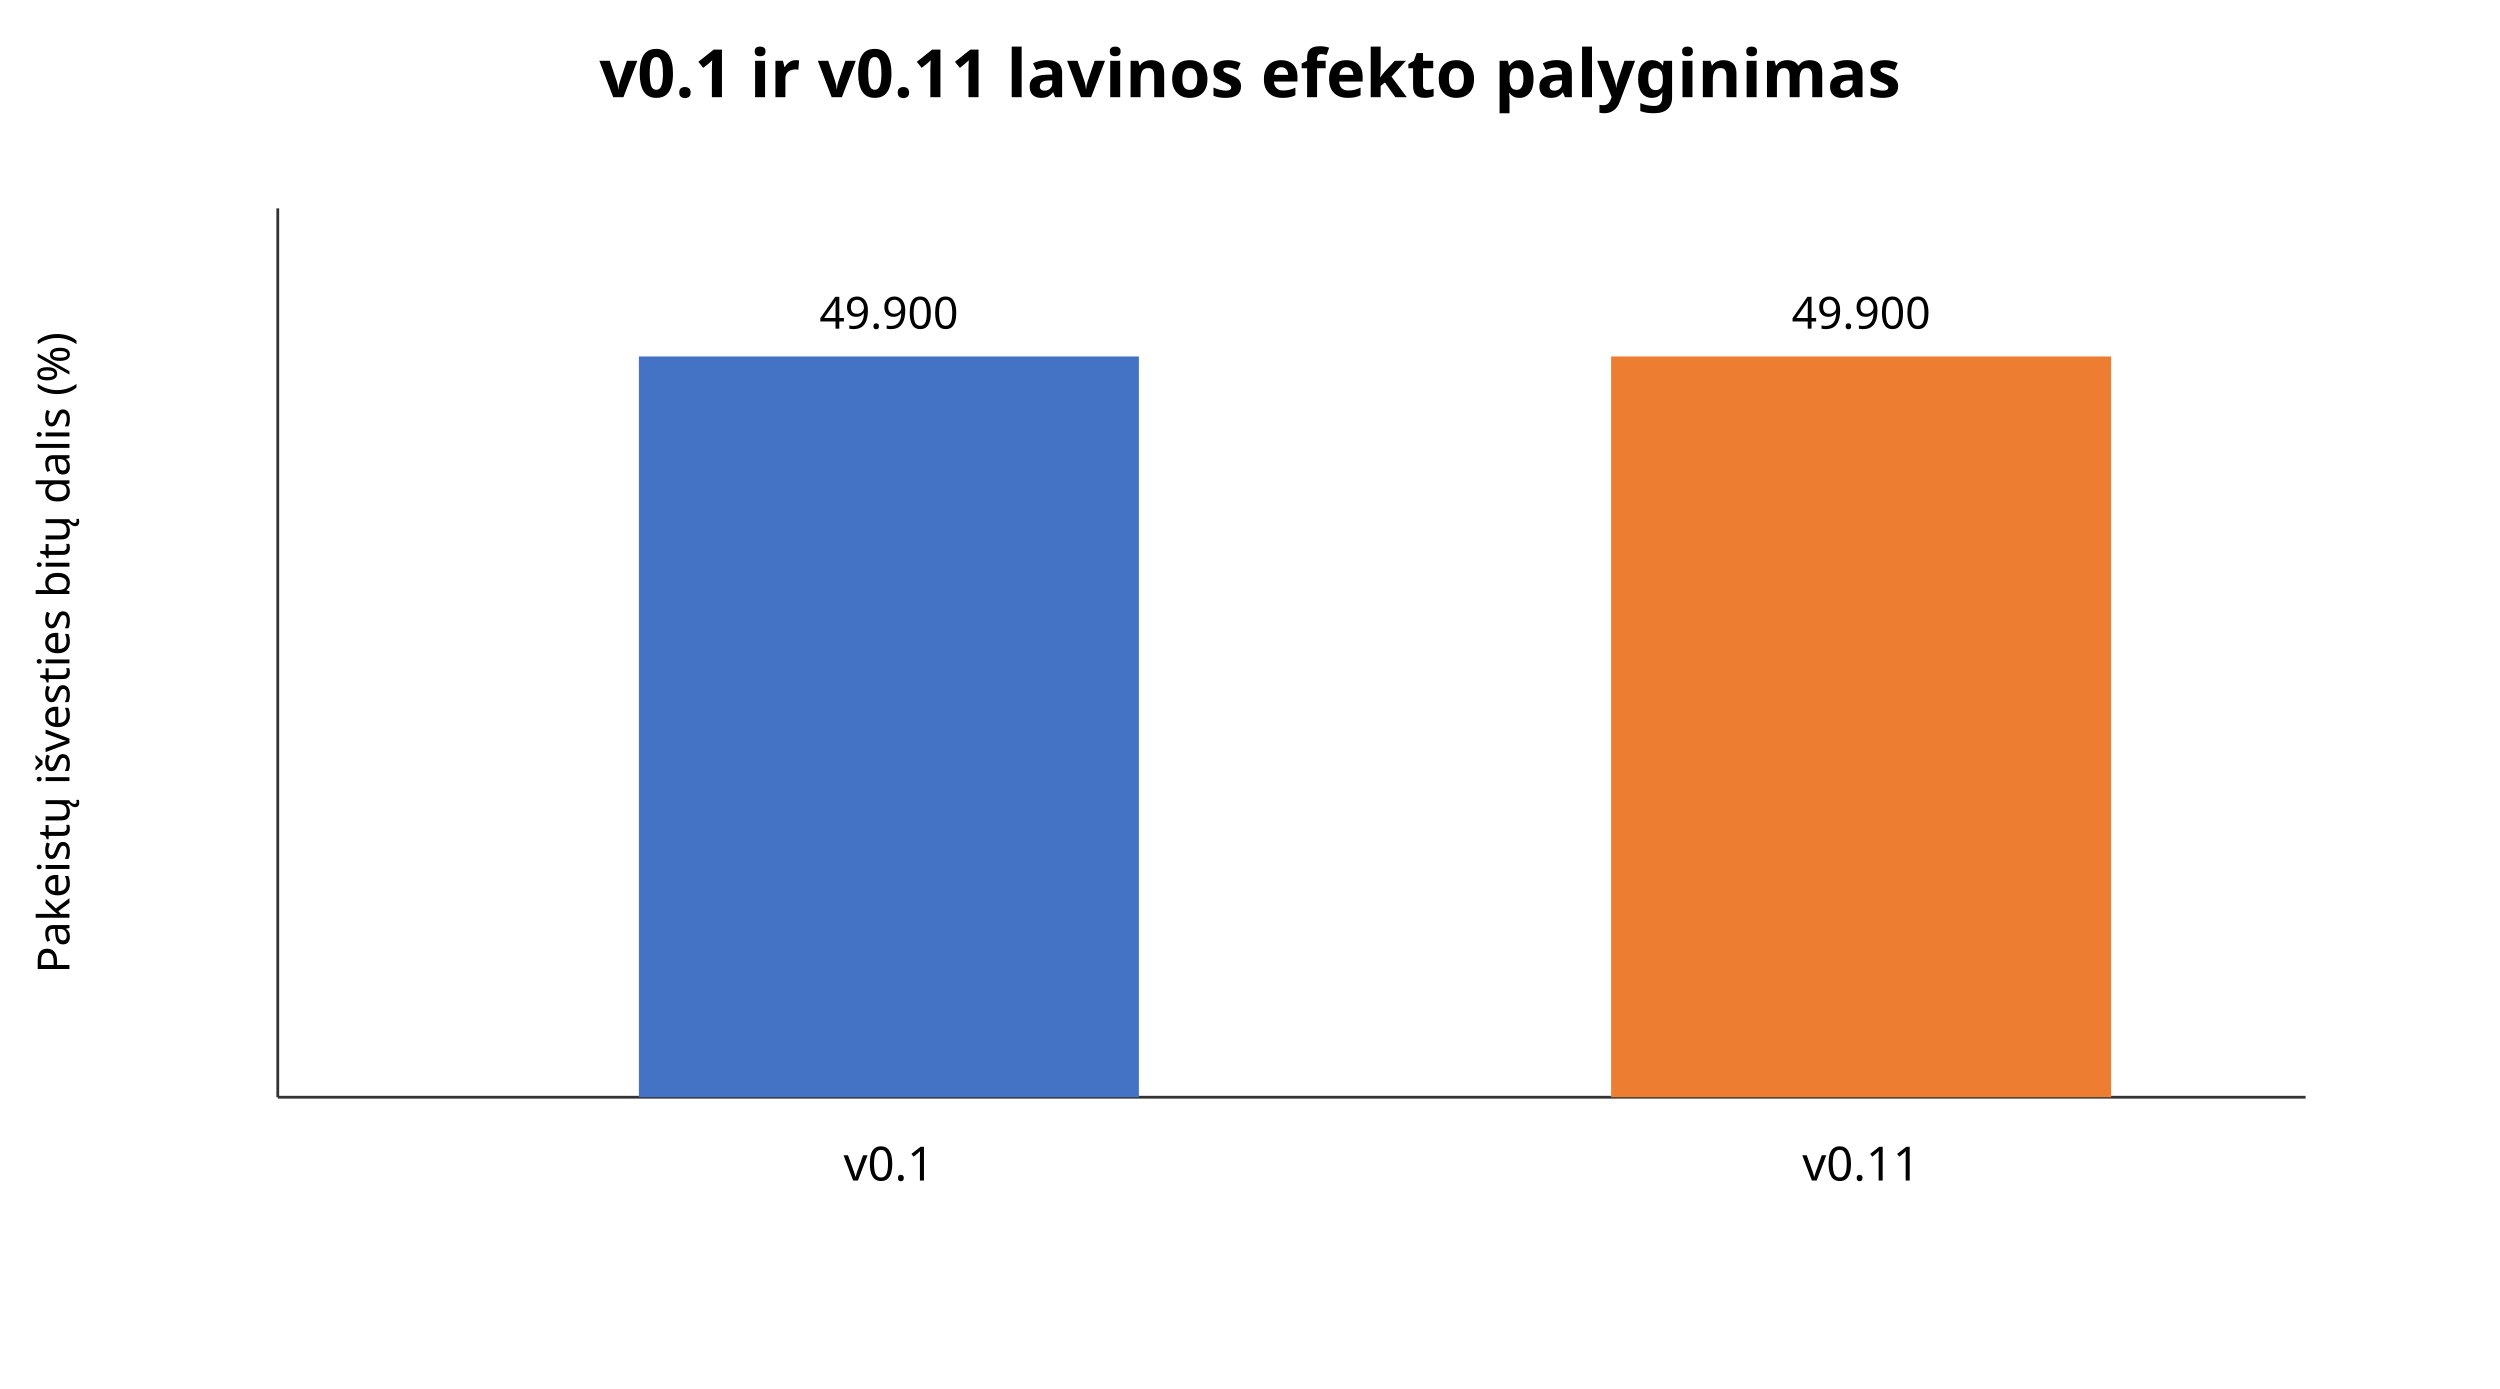
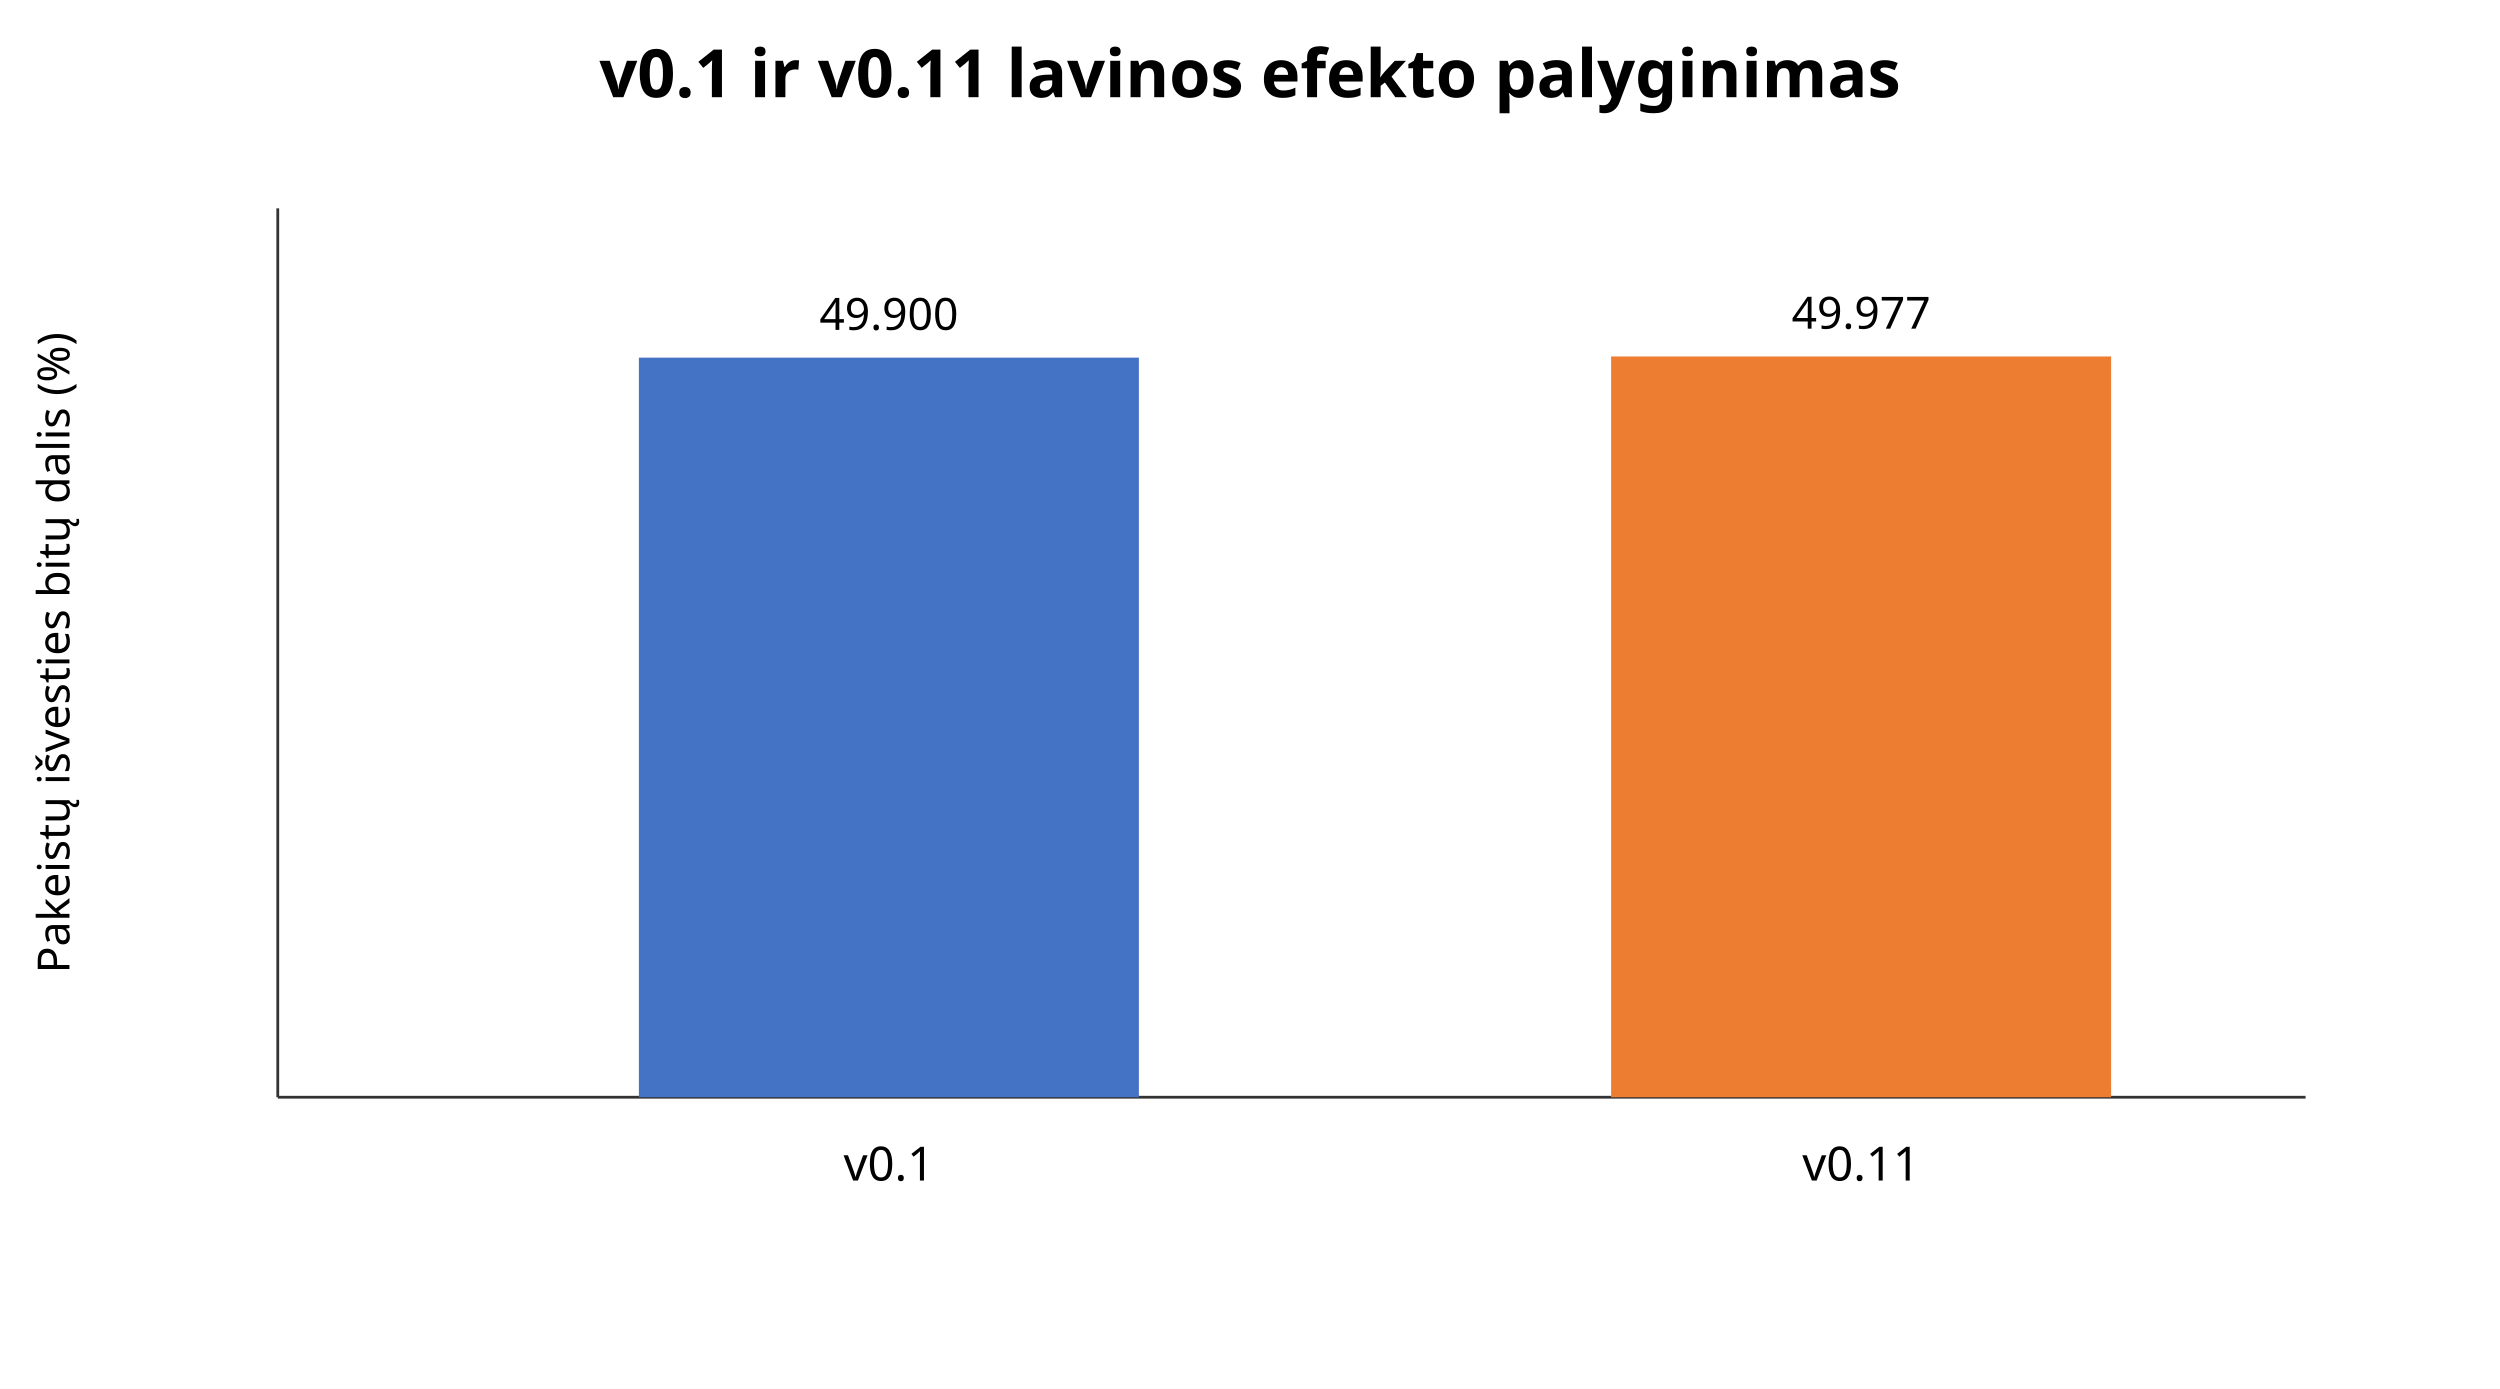
<svg xmlns="http://www.w3.org/2000/svg" width="900" height="500" viewBox="0 0 900 500">
  <rect width="100%" height="100%" fill="white" />
  <text x="450.0" y="35" text-anchor="middle" font-family="sans-serif" font-size="24" font-weight="bold">v0.1 ir v0.11 lavinos efekto palyginimas</text>
  <text x="25" y="235.0" text-anchor="middle" font-family="sans-serif" font-size="16" transform="rotate(-90 25 235.0)">Pakeistų išvesties bitų dalis (%)</text>
  <line x1="100" y1="395" x2="830" y2="395" stroke="#333" />
  <line x1="100" y1="75" x2="100" y2="395" stroke="#333" />
-   <rect x="230" y="128.33" width="180" height="266.67" fill="#4472c4" />
-   <text x="320.0" y="118.33" text-anchor="middle" font-family="sans-serif" font-size="16">49.900</text>
+   <rect x="230" y="128.75" width="180" height="266.25" fill="#4472c4" />
+   <text x="320.0" y="118.75" text-anchor="middle" font-family="sans-serif" font-size="16">49.900</text>
  <text x="320.0" y="425" text-anchor="middle" font-family="sans-serif" font-size="17">v0.1</text>
  <rect x="580" y="128.33" width="180" height="266.67" fill="#ed7d31" />
-   <text x="670.0" y="118.33" text-anchor="middle" font-family="sans-serif" font-size="16">49.900</text>
+   <text x="670.0" y="118.33" text-anchor="middle" font-family="sans-serif" font-size="16">49.977</text>
  <text x="670.0" y="425" text-anchor="middle" font-family="sans-serif" font-size="17">v0.11</text>
</svg>
